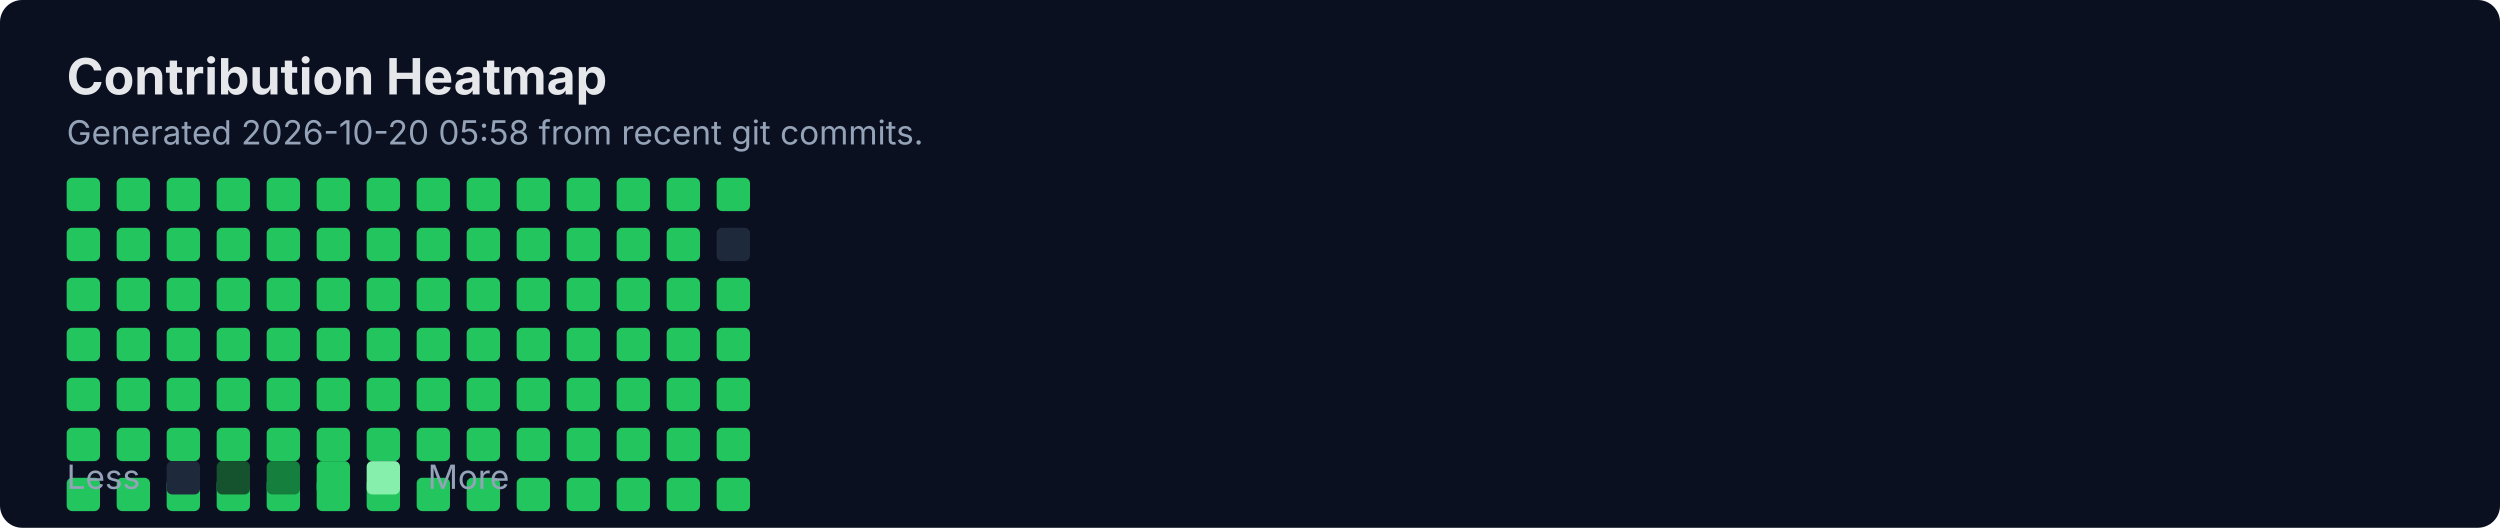
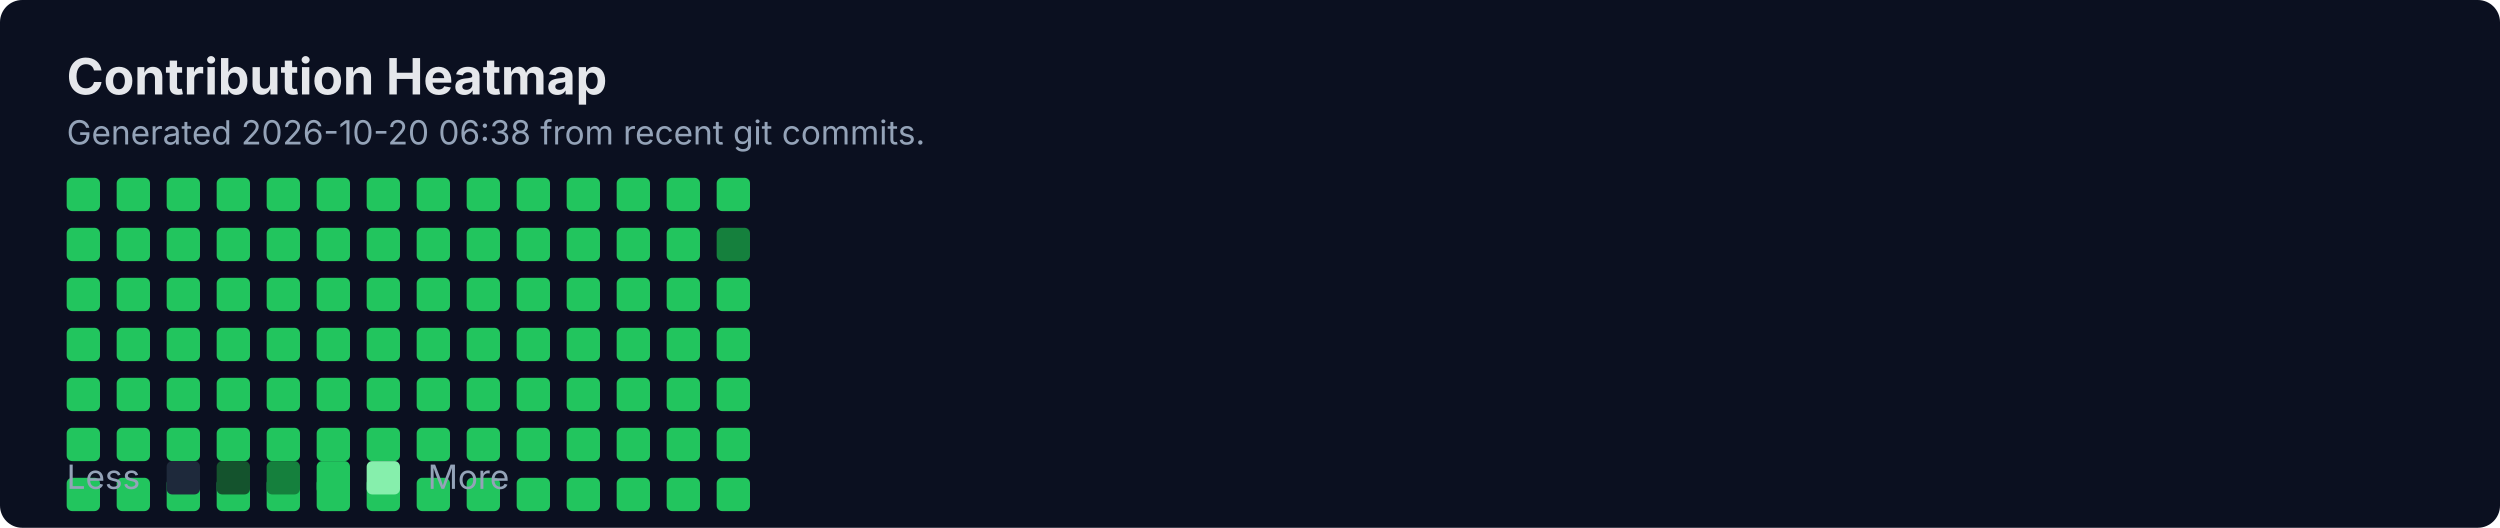
<svg xmlns="http://www.w3.org/2000/svg" width="900" height="190" viewBox="0 0 900 190" fill="none" role="img" aria-labelledby="title">
  <rect width="900" height="190" rx="8" fill="#0B1020" />
  <text x="24" y="34" fill="#E5E7EB" font-family="Inter, Segoe UI, Arial" font-size="18" font-weight="700">Contribution Heatmap</text>
-   <text x="24" y="52" fill="#94A3B8" font-family="Inter, Segoe UI, Arial" font-size="12">Generated 2026-10-20 05:58 from recent git commits.</text>
+   <text x="24" y="52" fill="#94A3B8" font-family="Inter, Segoe UI, Arial" font-size="12">Generated 2026-10-20 06:38 from recent git commits.</text>
  <rect x="24" y="100" width="12" height="12" rx="2" fill="#22C55E" />
  <rect x="24" y="118" width="12" height="12" rx="2" fill="#22C55E" />
  <rect x="24" y="136" width="12" height="12" rx="2" fill="#22C55E" />
  <rect x="24" y="154" width="12" height="12" rx="2" fill="#22C55E" />
  <rect x="24" y="172" width="12" height="12" rx="2" fill="#22C55E" />
  <rect x="24" y="64" width="12" height="12" rx="2" fill="#22C55E" />
  <rect x="24" y="82" width="12" height="12" rx="2" fill="#22C55E" />
  <rect x="42" y="100" width="12" height="12" rx="2" fill="#22C55E" />
  <rect x="42" y="118" width="12" height="12" rx="2" fill="#22C55E" />
  <rect x="42" y="136" width="12" height="12" rx="2" fill="#22C55E" />
  <rect x="42" y="154" width="12" height="12" rx="2" fill="#22C55E" />
  <rect x="42" y="172" width="12" height="12" rx="2" fill="#22C55E" />
  <rect x="42" y="64" width="12" height="12" rx="2" fill="#22C55E" />
  <rect x="42" y="82" width="12" height="12" rx="2" fill="#22C55E" />
  <rect x="60" y="100" width="12" height="12" rx="2" fill="#22C55E" />
  <rect x="60" y="118" width="12" height="12" rx="2" fill="#22C55E" />
  <rect x="60" y="136" width="12" height="12" rx="2" fill="#22C55E" />
  <rect x="60" y="154" width="12" height="12" rx="2" fill="#22C55E" />
  <rect x="60" y="172" width="12" height="12" rx="2" fill="#22C55E" />
  <rect x="60" y="64" width="12" height="12" rx="2" fill="#22C55E" />
  <rect x="60" y="82" width="12" height="12" rx="2" fill="#22C55E" />
  <rect x="78" y="100" width="12" height="12" rx="2" fill="#22C55E" />
  <rect x="78" y="118" width="12" height="12" rx="2" fill="#22C55E" />
  <rect x="78" y="136" width="12" height="12" rx="2" fill="#22C55E" />
  <rect x="78" y="154" width="12" height="12" rx="2" fill="#22C55E" />
  <rect x="78" y="172" width="12" height="12" rx="2" fill="#22C55E" />
  <rect x="78" y="64" width="12" height="12" rx="2" fill="#22C55E" />
  <rect x="78" y="82" width="12" height="12" rx="2" fill="#22C55E" />
  <rect x="96" y="100" width="12" height="12" rx="2" fill="#22C55E" />
  <rect x="96" y="118" width="12" height="12" rx="2" fill="#22C55E" />
  <rect x="96" y="136" width="12" height="12" rx="2" fill="#22C55E" />
  <rect x="96" y="154" width="12" height="12" rx="2" fill="#22C55E" />
  <rect x="96" y="172" width="12" height="12" rx="2" fill="#22C55E" />
  <rect x="96" y="64" width="12" height="12" rx="2" fill="#22C55E" />
  <rect x="96" y="82" width="12" height="12" rx="2" fill="#22C55E" />
  <rect x="114" y="100" width="12" height="12" rx="2" fill="#22C55E" />
  <rect x="114" y="118" width="12" height="12" rx="2" fill="#22C55E" />
  <rect x="114" y="136" width="12" height="12" rx="2" fill="#22C55E" />
  <rect x="114" y="154" width="12" height="12" rx="2" fill="#22C55E" />
  <rect x="114" y="172" width="12" height="12" rx="2" fill="#22C55E" />
  <rect x="114" y="64" width="12" height="12" rx="2" fill="#22C55E" />
  <rect x="114" y="82" width="12" height="12" rx="2" fill="#22C55E" />
  <rect x="132" y="100" width="12" height="12" rx="2" fill="#22C55E" />
  <rect x="132" y="118" width="12" height="12" rx="2" fill="#22C55E" />
  <rect x="132" y="136" width="12" height="12" rx="2" fill="#22C55E" />
  <rect x="132" y="154" width="12" height="12" rx="2" fill="#22C55E" />
  <rect x="132" y="172" width="12" height="12" rx="2" fill="#22C55E" />
  <rect x="132" y="64" width="12" height="12" rx="2" fill="#22C55E" />
  <rect x="132" y="82" width="12" height="12" rx="2" fill="#22C55E" />
  <rect x="150" y="100" width="12" height="12" rx="2" fill="#22C55E" />
  <rect x="150" y="118" width="12" height="12" rx="2" fill="#22C55E" />
  <rect x="150" y="136" width="12" height="12" rx="2" fill="#22C55E" />
  <rect x="150" y="154" width="12" height="12" rx="2" fill="#22C55E" />
  <rect x="150" y="172" width="12" height="12" rx="2" fill="#22C55E" />
  <rect x="150" y="64" width="12" height="12" rx="2" fill="#22C55E" />
  <rect x="150" y="82" width="12" height="12" rx="2" fill="#22C55E" />
  <rect x="168" y="100" width="12" height="12" rx="2" fill="#22C55E" />
  <rect x="168" y="118" width="12" height="12" rx="2" fill="#22C55E" />
  <rect x="168" y="136" width="12" height="12" rx="2" fill="#22C55E" />
  <rect x="168" y="154" width="12" height="12" rx="2" fill="#22C55E" />
  <rect x="168" y="172" width="12" height="12" rx="2" fill="#22C55E" />
  <rect x="168" y="64" width="12" height="12" rx="2" fill="#22C55E" />
  <rect x="168" y="82" width="12" height="12" rx="2" fill="#22C55E" />
  <rect x="186" y="100" width="12" height="12" rx="2" fill="#22C55E" />
  <rect x="186" y="118" width="12" height="12" rx="2" fill="#22C55E" />
  <rect x="186" y="136" width="12" height="12" rx="2" fill="#22C55E" />
  <rect x="186" y="154" width="12" height="12" rx="2" fill="#22C55E" />
  <rect x="186" y="172" width="12" height="12" rx="2" fill="#22C55E" />
  <rect x="186" y="64" width="12" height="12" rx="2" fill="#22C55E" />
  <rect x="186" y="82" width="12" height="12" rx="2" fill="#22C55E" />
  <rect x="204" y="100" width="12" height="12" rx="2" fill="#22C55E" />
  <rect x="204" y="118" width="12" height="12" rx="2" fill="#22C55E" />
  <rect x="204" y="136" width="12" height="12" rx="2" fill="#22C55E" />
  <rect x="204" y="154" width="12" height="12" rx="2" fill="#22C55E" />
  <rect x="204" y="172" width="12" height="12" rx="2" fill="#22C55E" />
  <rect x="204" y="64" width="12" height="12" rx="2" fill="#22C55E" />
  <rect x="204" y="82" width="12" height="12" rx="2" fill="#22C55E" />
  <rect x="222" y="100" width="12" height="12" rx="2" fill="#22C55E" />
  <rect x="222" y="118" width="12" height="12" rx="2" fill="#22C55E" />
  <rect x="222" y="136" width="12" height="12" rx="2" fill="#22C55E" />
  <rect x="222" y="154" width="12" height="12" rx="2" fill="#22C55E" />
  <rect x="222" y="172" width="12" height="12" rx="2" fill="#22C55E" />
  <rect x="222" y="64" width="12" height="12" rx="2" fill="#22C55E" />
  <rect x="222" y="82" width="12" height="12" rx="2" fill="#22C55E" />
  <rect x="240" y="100" width="12" height="12" rx="2" fill="#22C55E" />
  <rect x="240" y="118" width="12" height="12" rx="2" fill="#22C55E" />
  <rect x="240" y="136" width="12" height="12" rx="2" fill="#22C55E" />
  <rect x="240" y="154" width="12" height="12" rx="2" fill="#22C55E" />
  <rect x="240" y="172" width="12" height="12" rx="2" fill="#22C55E" />
  <rect x="240" y="64" width="12" height="12" rx="2" fill="#22C55E" />
  <rect x="240" y="82" width="12" height="12" rx="2" fill="#22C55E" />
  <rect x="258" y="100" width="12" height="12" rx="2" fill="#22C55E" />
  <rect x="258" y="118" width="12" height="12" rx="2" fill="#22C55E" />
  <rect x="258" y="136" width="12" height="12" rx="2" fill="#22C55E" />
  <rect x="258" y="154" width="12" height="12" rx="2" fill="#22C55E" />
  <rect x="258" y="172" width="12" height="12" rx="2" fill="#22C55E" />
  <rect x="258" y="64" width="12" height="12" rx="2" fill="#22C55E" />
-   <rect x="258" y="82" width="12" height="12" rx="2" fill="#1E293B" />
+   <rect x="258" y="82" width="12" height="12" rx="2" fill="#15803D" />
  <text x="24" y="176" fill="#94A3B8" font-family="Inter, Segoe UI, Arial" font-size="12">Less</text>
  <rect x="60" y="166" width="12" height="12" rx="2" fill="#1E293B" />
  <rect x="78" y="166" width="12" height="12" rx="2" fill="#14532D" />
  <rect x="96" y="166" width="12" height="12" rx="2" fill="#15803D" />
  <rect x="114" y="166" width="12" height="12" rx="2" fill="#22C55E" />
  <rect x="132" y="166" width="12" height="12" rx="2" fill="#86EFAC" />
  <text x="154" y="176" fill="#94A3B8" font-family="Inter, Segoe UI, Arial" font-size="12">More</text>
</svg>
